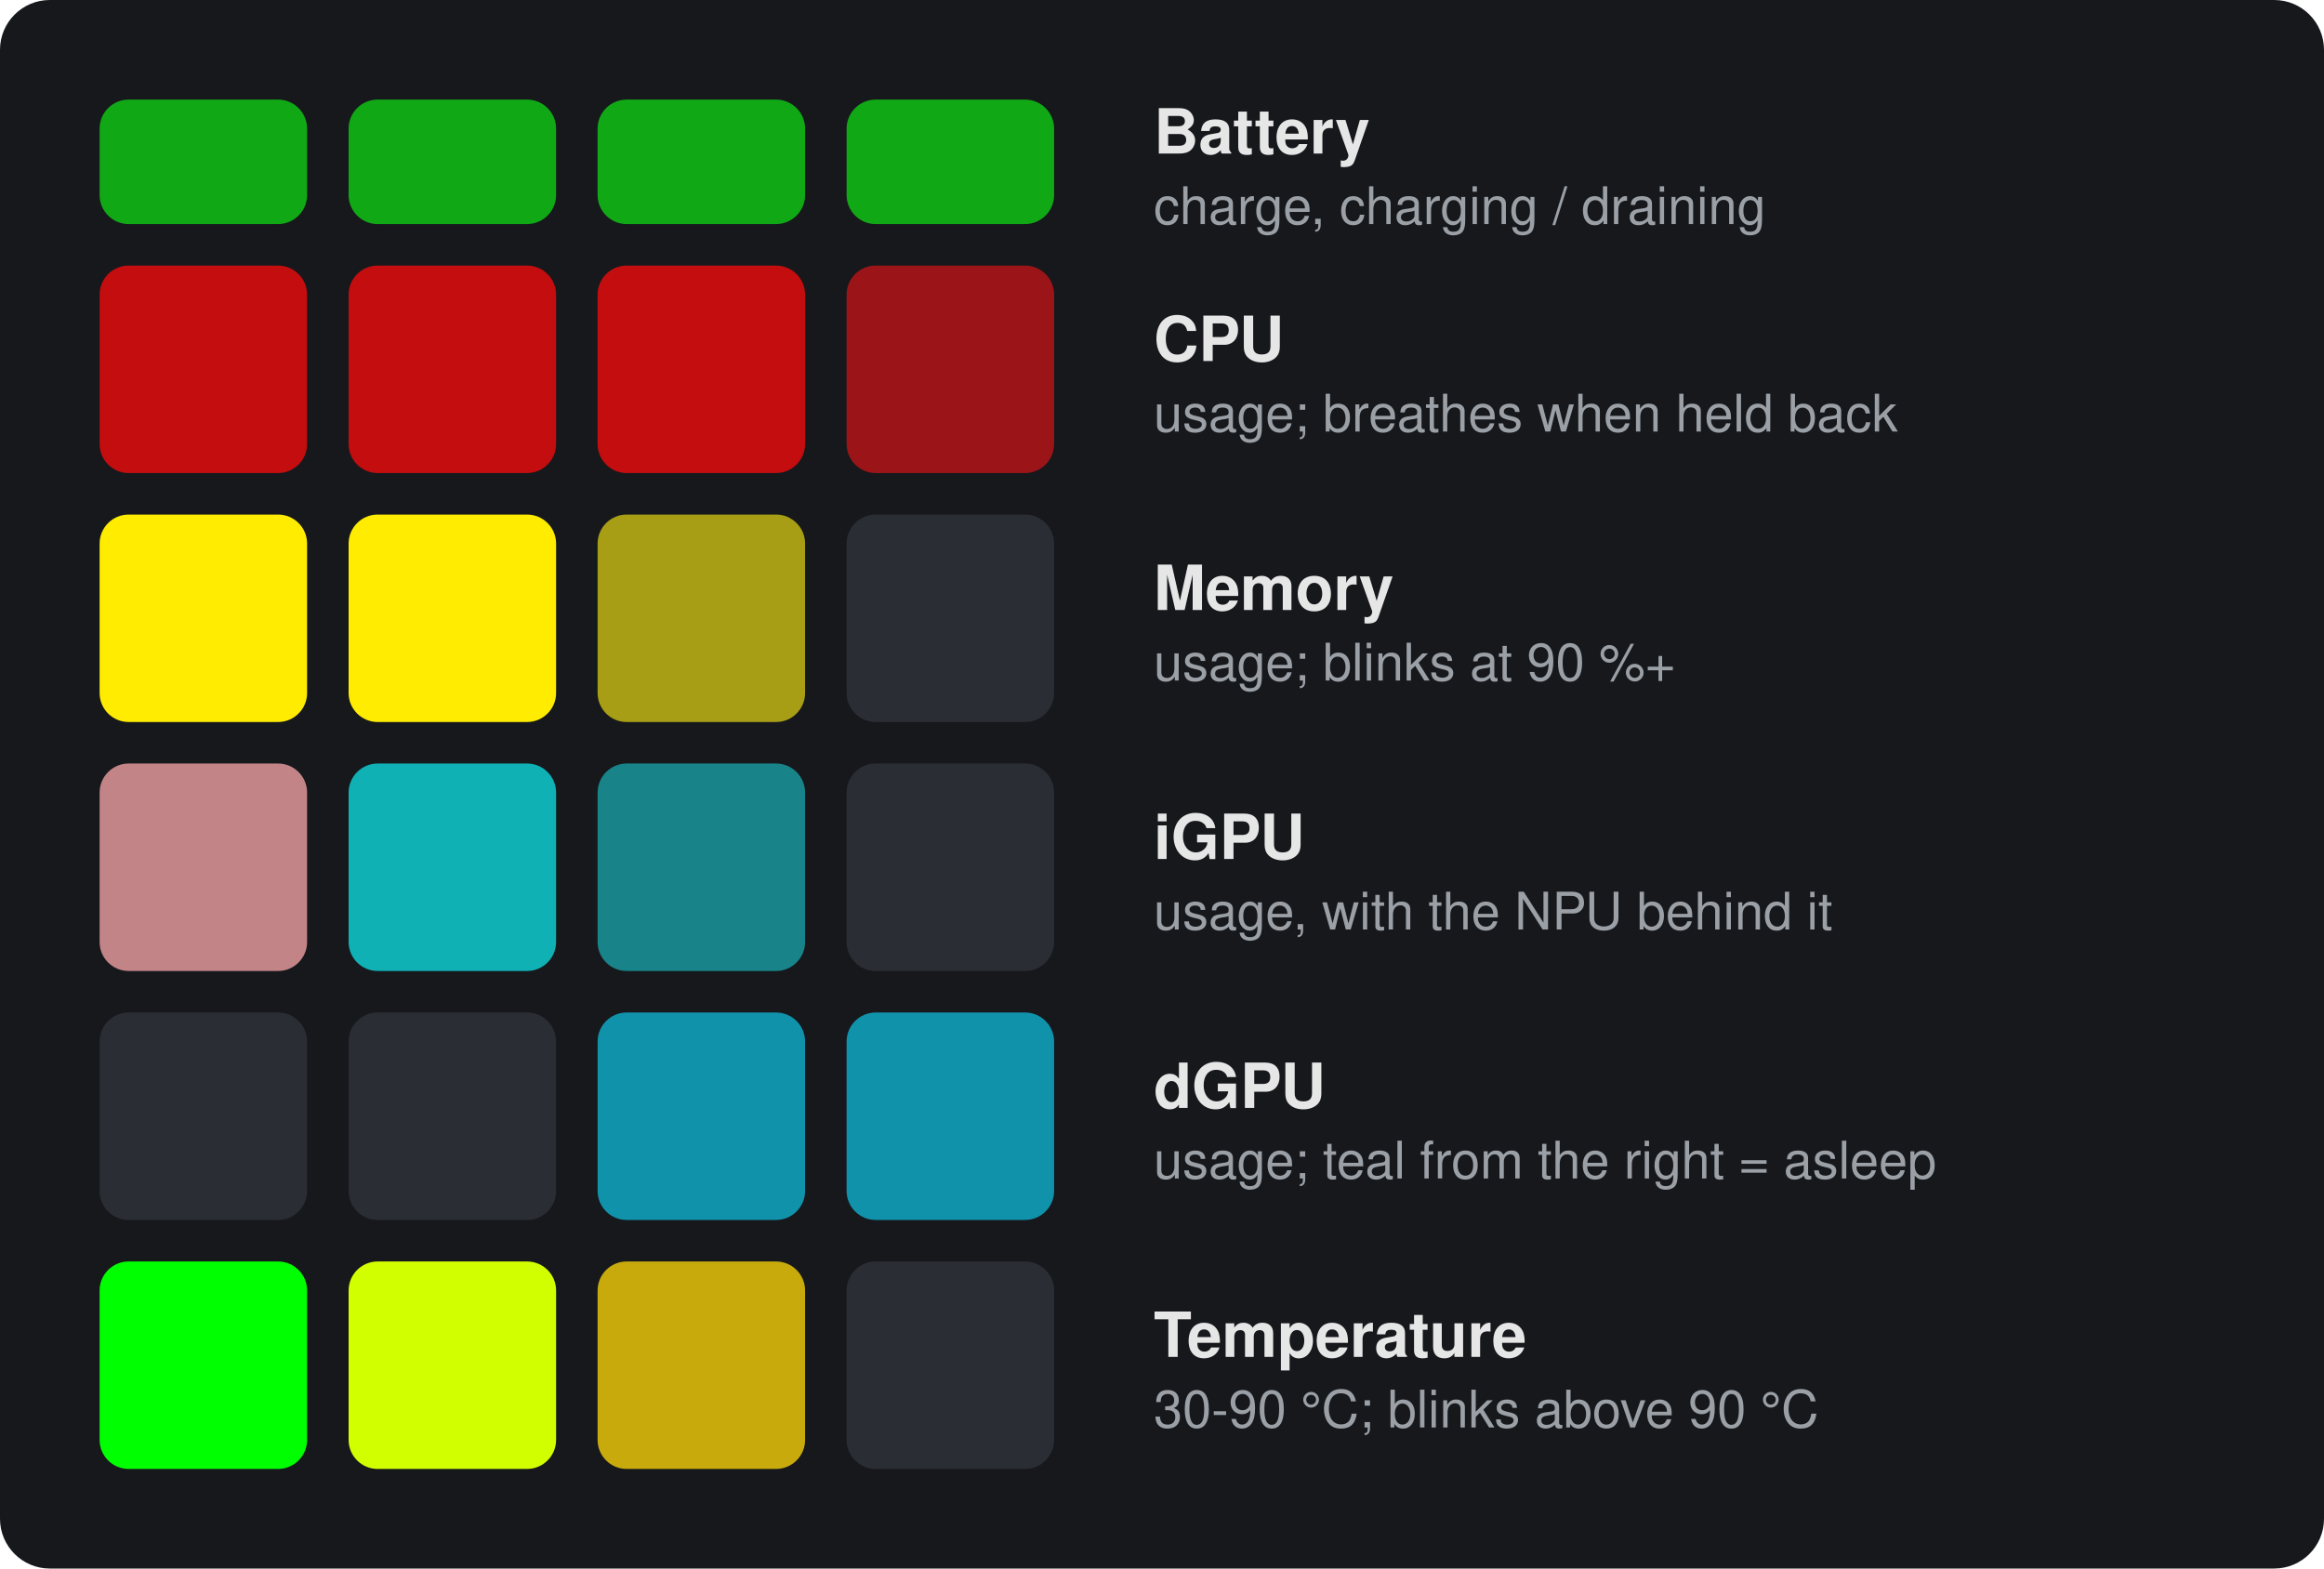
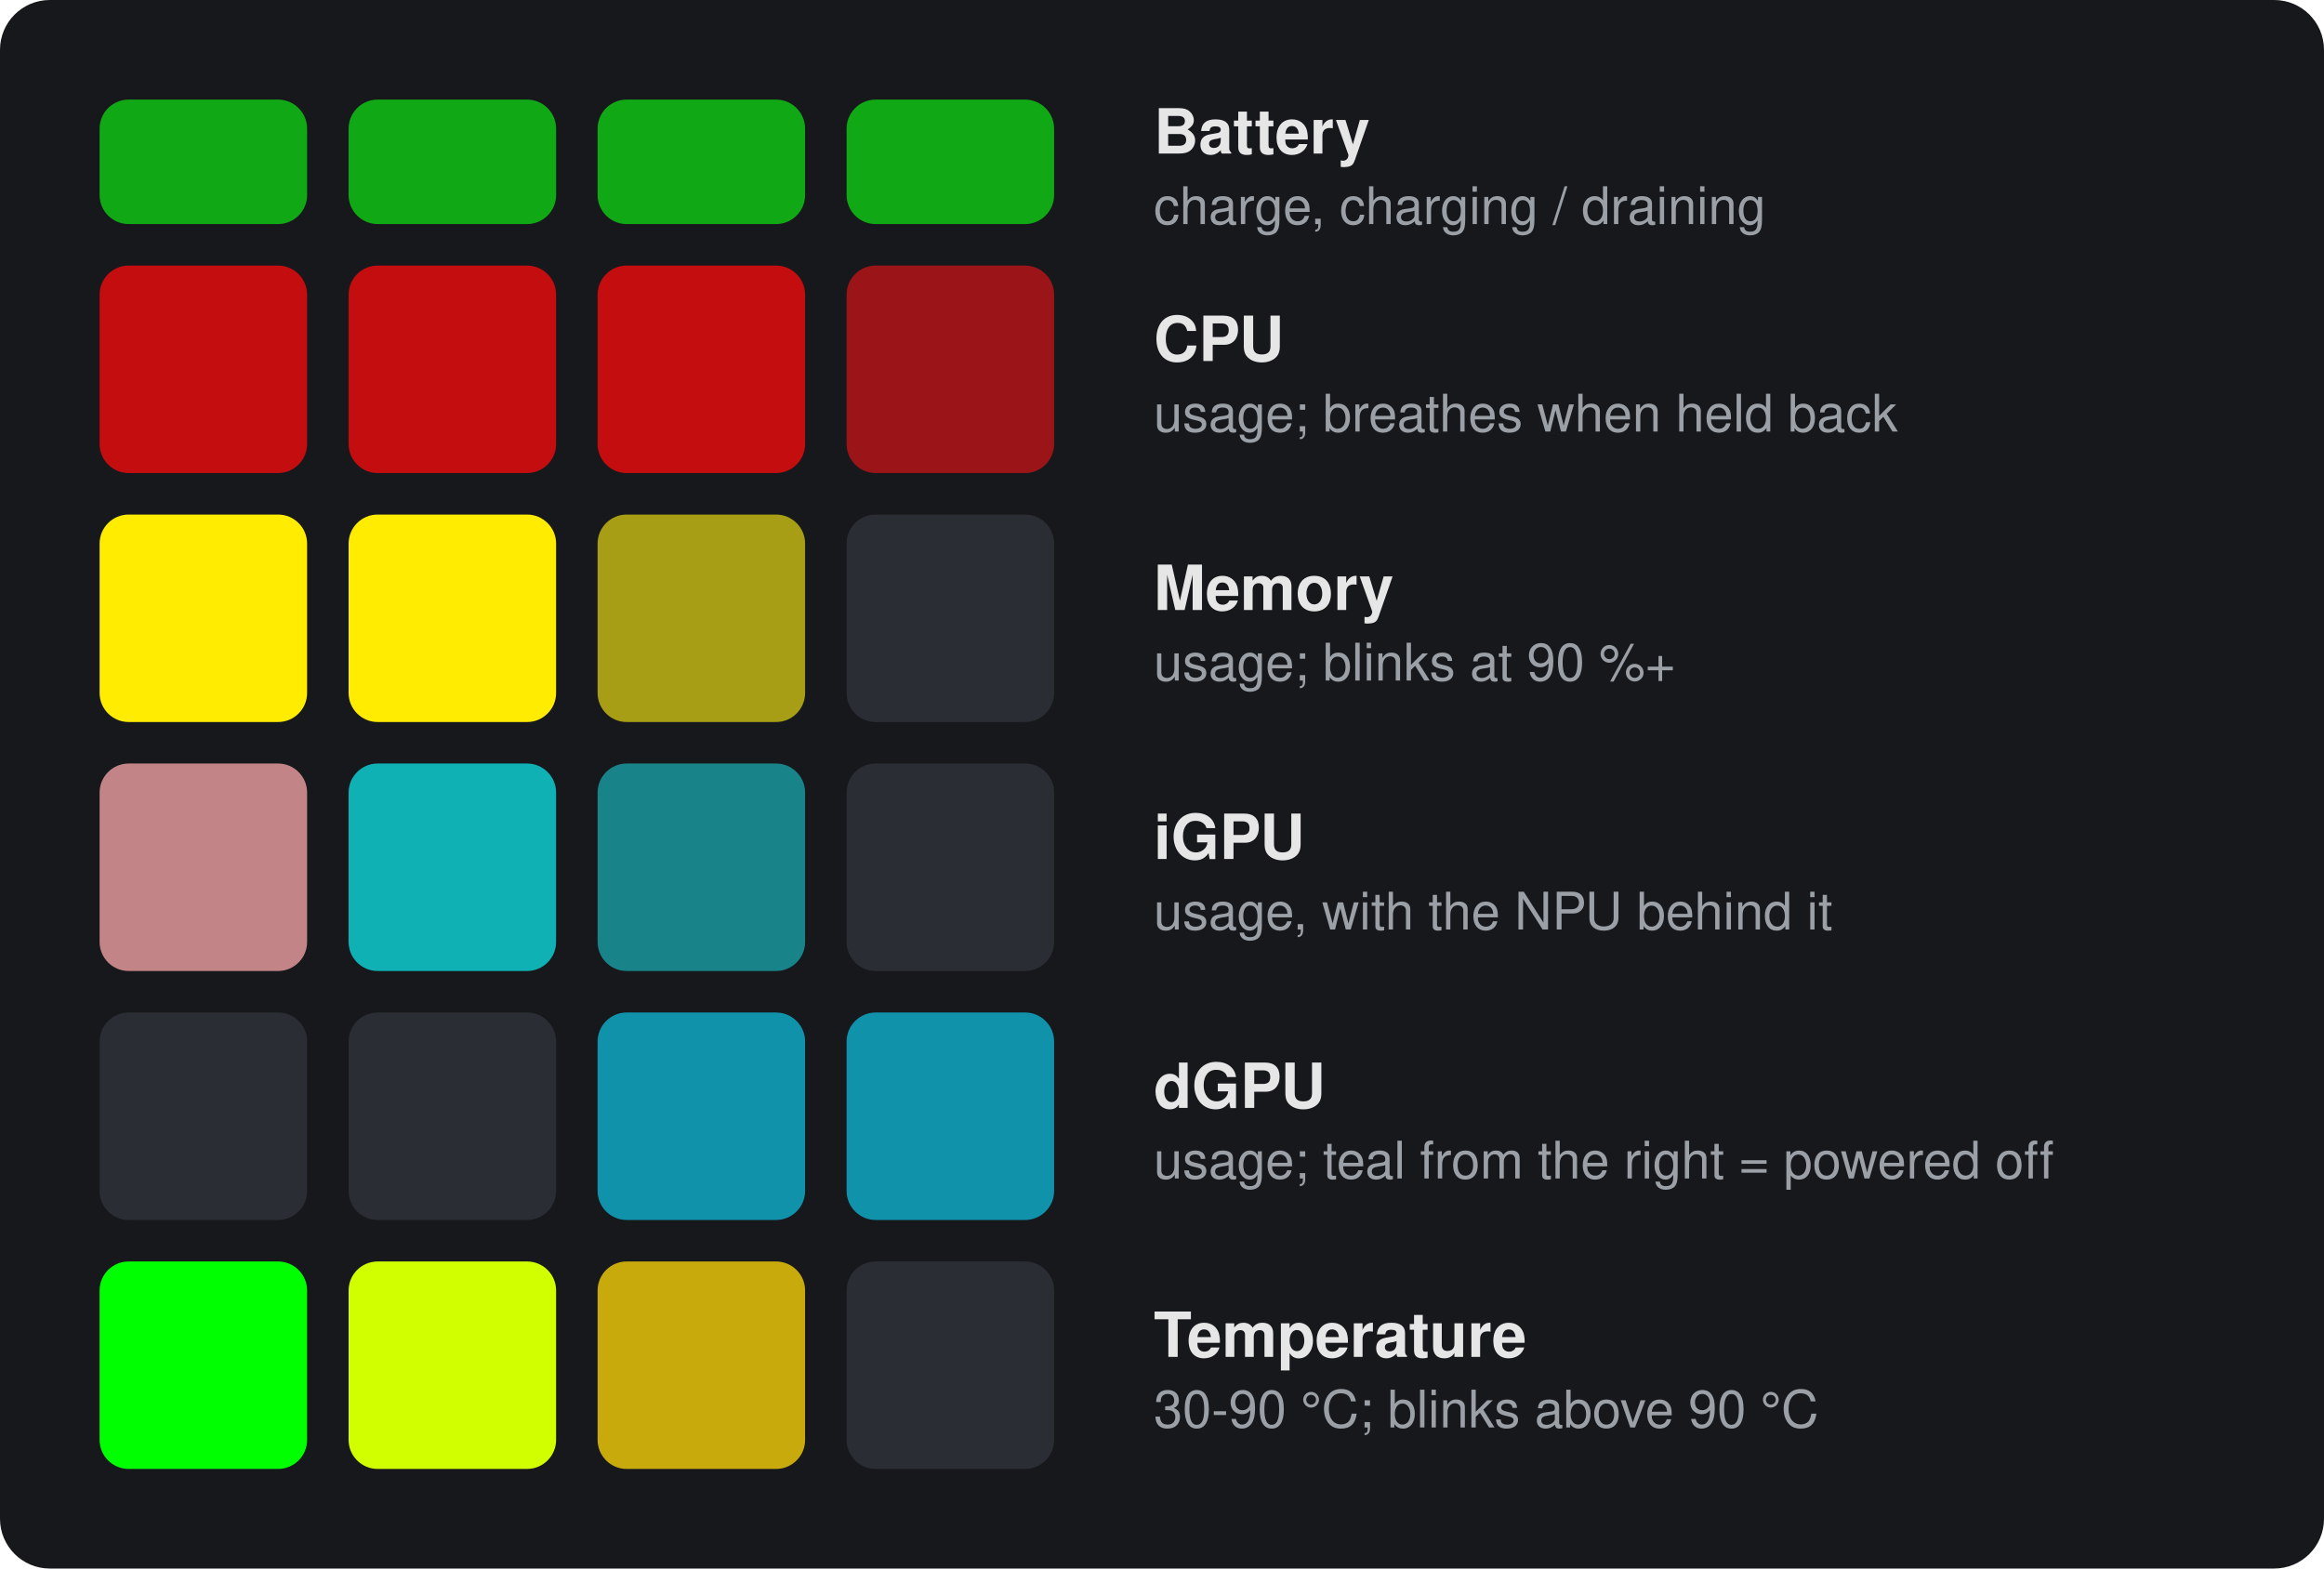
<svg xmlns="http://www.w3.org/2000/svg" width="560" height="378" viewBox="0 0 560 378" role="img" aria-label="The macropad's six rows, live">
  <rect width="560" height="378" rx="12" fill="#16181c" />
  <style>.a{animation:12.288s linear infinite}.s{animation:12.288s step-end infinite}@media (prefers-reduced-motion:reduce){.a,.s{animation:none}}@keyframes a1{0%{fill:#ff0000}32.55%{fill:#ff0000}32.81%{fill:#d10a0b}34.11%{fill:#c00d0f}34.9%{fill:#bb0e10}35.94%{fill:#bf0d0f}39.06%{fill:#ee0404}41.15%{fill:#fe0000}42.97%{fill:#f50202}46.09%{fill:#c60c0e}47.4%{fill:#bb0e10}48.44%{fill:#bf0d0f}51.56%{fill:#ee0404}53.65%{fill:#fe0000}55.47%{fill:#f50202}58.59%{fill:#c60c0e}59.9%{fill:#bb0e10}60.94%{fill:#bf0d0f}64.06%{fill:#ee0404}66.15%{fill:#fe0000}67.97%{fill:#f50202}71.09%{fill:#c60c0e}72.66%{fill:#bb0e10}73.44%{fill:#bf0d0f}74.74%{fill:#d10a0b}75%{fill:#ff0000}99.74%{fill:#ff0000}100%{fill:#ff0000}}@keyframes a2{0%{fill:#8e181b}3.65%{fill:#8e181b}5.99%{fill:#a51316}7.03%{fill:#a51316}9.11%{fill:#b51012}10.16%{fill:#b51012}12.5%{fill:#c60c0e}13.54%{fill:#c60c0e}15.62%{fill:#d2090b}16.67%{fill:#d2090b}22.14%{fill:#ea0405}26.3%{fill:#f40203}28.65%{fill:#ff0000}32.55%{fill:#ff0000}32.81%{fill:#d10a0b}34.11%{fill:#c00d0f}34.9%{fill:#bb0e10}35.94%{fill:#bf0d0f}39.06%{fill:#ee0404}41.15%{fill:#fe0000}42.97%{fill:#f50202}46.09%{fill:#c60c0e}47.4%{fill:#bb0e10}48.44%{fill:#bf0d0f}51.56%{fill:#ee0404}53.65%{fill:#fe0000}55.47%{fill:#f50202}58.59%{fill:#c60c0e}59.9%{fill:#bb0e10}60.94%{fill:#bf0d0f}64.06%{fill:#ee0404}66.15%{fill:#fe0000}67.97%{fill:#f50202}71.09%{fill:#c60c0e}72.66%{fill:#bb0e10}73.44%{fill:#bf0d0f}74.74%{fill:#d10a0b}75%{fill:#ff0000}76.56%{fill:#ff0000}76.82%{fill:#e90505}77.08%{fill:#ca0b0d}77.34%{fill:#a21416}77.6%{fill:#8e181b}99.74%{fill:#8e181b}100%{fill:#8e181b}}@keyframes a3{0%{fill:#2a2d33}28.39%{fill:#2a2d33}28.65%{fill:#3b292f}29.69%{fill:#3b292f}29.95%{fill:#4e252a}30.21%{fill:#4e252a}30.73%{fill:#612126}30.99%{fill:#612126}31.51%{fill:#6e1f23}32.03%{fill:#741d21}32.81%{fill:#731e22}33.07%{fill:#8b191c}33.33%{fill:#9c1518}34.11%{fill:#ba0f10}34.38%{fill:#be0e10}35.16%{fill:#bb0e10}35.94%{fill:#bf0d0f}39.06%{fill:#ee0404}41.15%{fill:#fe0000}42.97%{fill:#f50202}46.09%{fill:#c60c0e}47.4%{fill:#bb0e10}48.44%{fill:#bf0d0f}51.56%{fill:#ee0404}53.65%{fill:#fe0000}55.47%{fill:#f50202}58.59%{fill:#c60c0e}59.9%{fill:#bb0e10}60.94%{fill:#bf0d0f}64.06%{fill:#ee0404}66.15%{fill:#fe0000}67.97%{fill:#f50202}71.09%{fill:#c60c0e}72.66%{fill:#bb0e10}73.44%{fill:#bf0d0f}74.74%{fill:#d10a0b}75%{fill:#ff0000}75.52%{fill:#ff0000}75.78%{fill:#e70506}76.3%{fill:#a31416}76.56%{fill:#592328}76.82%{fill:#2a2d33}99.74%{fill:#2a2d33}100%{fill:#2a2d33}}@keyframes a4{0%{fill:#2a2d33}34.11%{fill:#2a2d33}34.38%{fill:#562428}34.64%{fill:#751d21}35.16%{fill:#951619}36.46%{fill:#9c1518}38.8%{fill:#b80f11}40.36%{fill:#c40c0e}41.67%{fill:#c60c0e}42.71%{fill:#c10d0f}46.61%{fill:#981619}47.66%{fill:#951619}48.96%{fill:#9c1518}52.34%{fill:#c10d0f}54.17%{fill:#c60c0e}55.99%{fill:#bb0e10}59.11%{fill:#981619}60.16%{fill:#951619}61.46%{fill:#9c1518}64.84%{fill:#c10d0f}66.67%{fill:#c60c0e}68.49%{fill:#bb0e10}71.61%{fill:#981619}72.66%{fill:#951619}74.74%{fill:#a51316}75%{fill:#c70c0d}75.26%{fill:#a01417}75.52%{fill:#51252a}75.78%{fill:#2a2d33}99.74%{fill:#2a2d33}100%{fill:#2a2d33}}@keyframes a5{0%{fill:#c30d0e}16.67%{fill:#c30d0e}16.93%{fill:#c30d23}17.19%{fill:#c36467}17.45%{fill:#c38487}60.16%{fill:#c38487}60.42%{fill:#c36265}60.68%{fill:#c30d0e}99.74%{fill:#c30d0e}100%{fill:#c30d0e}}@keyframes a6{0%{fill:#2a2d33}17.19%{fill:#2a2d33}17.45%{fill:#272943}17.71%{fill:#1b747a}18.23%{fill:#12a5a8}18.49%{fill:#0fb1b5}59.11%{fill:#0fb1b5}59.38%{fill:#12a3a7}59.9%{fill:#1c7379}60.16%{fill:#2a2d33}99.74%{fill:#2a2d33}100%{fill:#2a2d33}}@keyframes a7{0%{fill:#2a2d33}18.23%{fill:#2a2d33}18.49%{fill:#24434e}18.75%{fill:#1b777d}19.01%{fill:#188489}58.59%{fill:#188489}58.85%{fill:#1b767b}59.11%{fill:#253d4a}59.38%{fill:#2a2d33}99.74%{fill:#2a2d33}100%{fill:#2a2d33}}@keyframes a8{0%{fill:#afd30b}39.06%{fill:#afd30b}40.36%{fill:#d2ff00}79.43%{fill:#d2ff00}79.69%{fill:#d2fe00}80.73%{fill:#afd30b}99.74%{fill:#afd30b}100%{fill:#afd30b}}@keyframes a9{0%{fill:#2a2d33}40.1%{fill:#2a2d33}40.36%{fill:#595228}40.62%{fill:#7e6f1f}41.15%{fill:#ab9414}41.67%{fill:#c8aa0d}78.12%{fill:#c8aa0d}78.39%{fill:#c2a50f}78.65%{fill:#b39a12}78.91%{fill:#a38c16}79.17%{fill:#8b791c}79.43%{fill:#6e6323}79.69%{fill:#2a2d33}99.74%{fill:#2a2d33}100%{fill:#2a2d33}}</style>
  <rect x="24" y="24" width="50" height="30" rx="7" fill="#11a815" />
  <rect x="84" y="24" width="50" height="30" rx="7" fill="#11a815" />
  <rect x="144" y="24" width="50" height="30" rx="7" fill="#11a815" />
  <rect x="204" y="24" width="50" height="30" rx="7" fill="#11a815" />
  <rect class="a" style="animation-name:a1" x="24" y="64" width="50" height="50" rx="7" fill="#c30d0e" />
  <rect class="a" style="animation-name:a2" x="84" y="64" width="50" height="50" rx="7" fill="#c30d0e" />
  <rect class="a" style="animation-name:a3" x="144" y="64" width="50" height="50" rx="7" fill="#c30d0e" />
  <rect class="a" style="animation-name:a4" x="204" y="64" width="50" height="50" rx="7" fill="#9b1518" />
  <rect x="24" y="124" width="50" height="50" rx="7" fill="#ffec00" />
  <rect x="84" y="124" width="50" height="50" rx="7" fill="#ffec00" />
  <rect x="144" y="124" width="50" height="50" rx="7" fill="#a89e15" />
  <rect x="204" y="124" width="50" height="50" rx="7" fill="#2a2d33" />
  <rect class="a" style="animation-name:a5" x="24" y="184" width="50" height="50" rx="7" fill="#c38487" />
  <rect class="a" style="animation-name:a6" x="84" y="184" width="50" height="50" rx="7" fill="#0fb1b5" />
  <rect class="a" style="animation-name:a7" x="144" y="184" width="50" height="50" rx="7" fill="#188489" />
  <rect x="204" y="184" width="50" height="50" rx="7" fill="#2a2d33" />
  <rect x="24" y="244" width="50" height="50" rx="7" fill="#2a2d33" />
  <rect x="84" y="244" width="50" height="50" rx="7" fill="#2a2d33" />
  <rect x="144" y="244" width="50" height="50" rx="7" fill="#1192ab" />
  <rect x="204" y="244" width="50" height="50" rx="7" fill="#1192ab" />
  <rect x="24" y="304" width="50" height="50" rx="7" fill="#00ff00" />
  <rect class="a" style="animation-name:a8" x="84" y="304" width="50" height="50" rx="7" fill="#d2ff00" />
  <rect class="a" style="animation-name:a9" x="144" y="304" width="50" height="50" rx="7" fill="#c8aa0d" />
  <rect x="204" y="304" width="50" height="50" rx="7" fill="#2a2d33" />
  <text x="278" y="37.0" font-family="Segoe UI, Helvetica, Arial, sans-serif" font-size="15" fill="#e6e6e6" text-anchor="start" font-weight="600">Battery</text>
  <text x="278" y="54.0" font-family="Segoe UI, Helvetica, Arial, sans-serif" font-size="12.5" fill="#9aa0a6" text-anchor="start" font-weight="normal">charge, charging / draining</text>
  <text x="278" y="87.0" font-family="Segoe UI, Helvetica, Arial, sans-serif" font-size="15" fill="#e6e6e6" text-anchor="start" font-weight="600">CPU</text>
  <text x="278" y="104.0" font-family="Segoe UI, Helvetica, Arial, sans-serif" font-size="12.5" fill="#9aa0a6" text-anchor="start" font-weight="normal">usage; breathes when held back</text>
  <text x="278" y="147.0" font-family="Segoe UI, Helvetica, Arial, sans-serif" font-size="15" fill="#e6e6e6" text-anchor="start" font-weight="600">Memory</text>
  <text x="278" y="164.0" font-family="Segoe UI, Helvetica, Arial, sans-serif" font-size="12.5" fill="#9aa0a6" text-anchor="start" font-weight="normal">usage; blinks at 90 %+</text>
  <text x="278" y="207.0" font-family="Segoe UI, Helvetica, Arial, sans-serif" font-size="15" fill="#e6e6e6" text-anchor="start" font-weight="600">iGPU</text>
  <text x="278" y="224.0" font-family="Segoe UI, Helvetica, Arial, sans-serif" font-size="12.5" fill="#9aa0a6" text-anchor="start" font-weight="normal">usage, with the NPU behind it</text>
  <text x="278" y="267.0" font-family="Segoe UI, Helvetica, Arial, sans-serif" font-size="15" fill="#e6e6e6" text-anchor="start" font-weight="600">dGPU</text>
-   <text x="278" y="284.0" font-family="Segoe UI, Helvetica, Arial, sans-serif" font-size="12.5" fill="#9aa0a6" text-anchor="start" font-weight="normal">usage; teal from the right = asleep</text>
+   <text x="278" y="284.0" font-family="Segoe UI, Helvetica, Arial, sans-serif" font-size="12.5" fill="#9aa0a6" text-anchor="start" font-weight="normal">usage; teal from the right = powered off</text>
  <text x="278" y="327.0" font-family="Segoe UI, Helvetica, Arial, sans-serif" font-size="15" fill="#e6e6e6" text-anchor="start" font-weight="600">Temperature</text>
  <text x="278" y="344.0" font-family="Segoe UI, Helvetica, Arial, sans-serif" font-size="12.5" fill="#9aa0a6" text-anchor="start" font-weight="normal">30-90 °C; blinks above 90 °C</text>
</svg>
